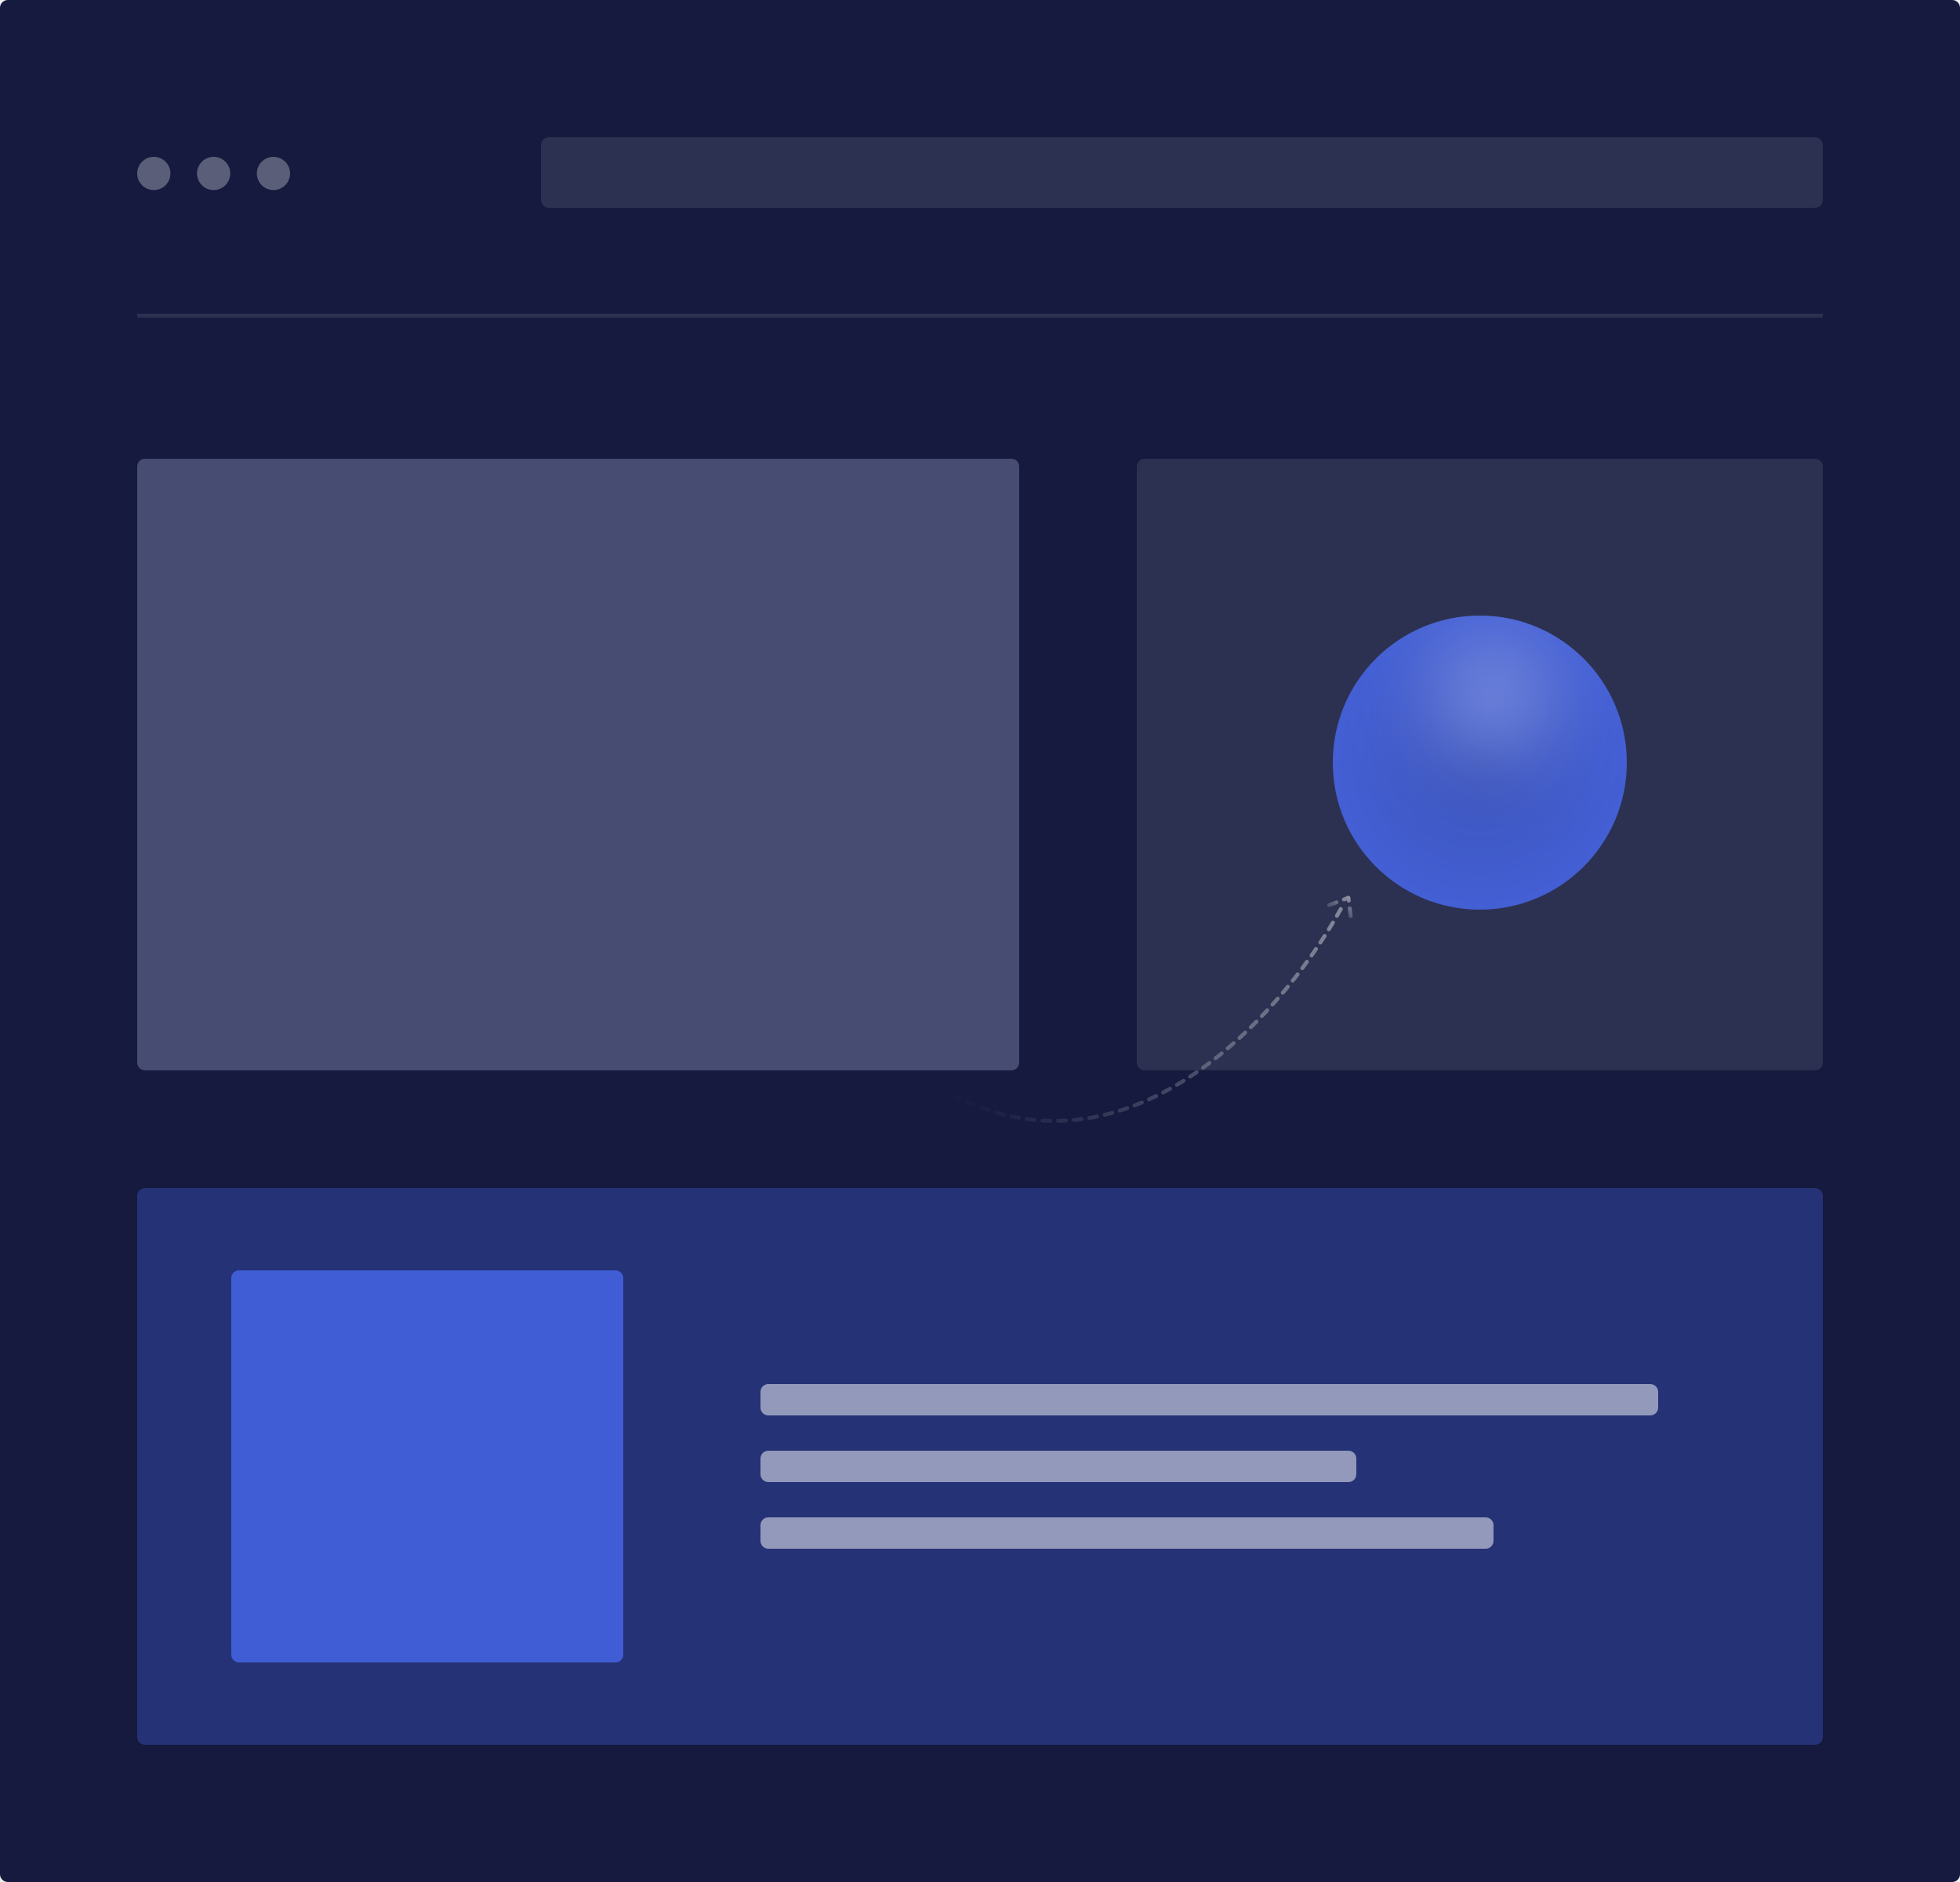
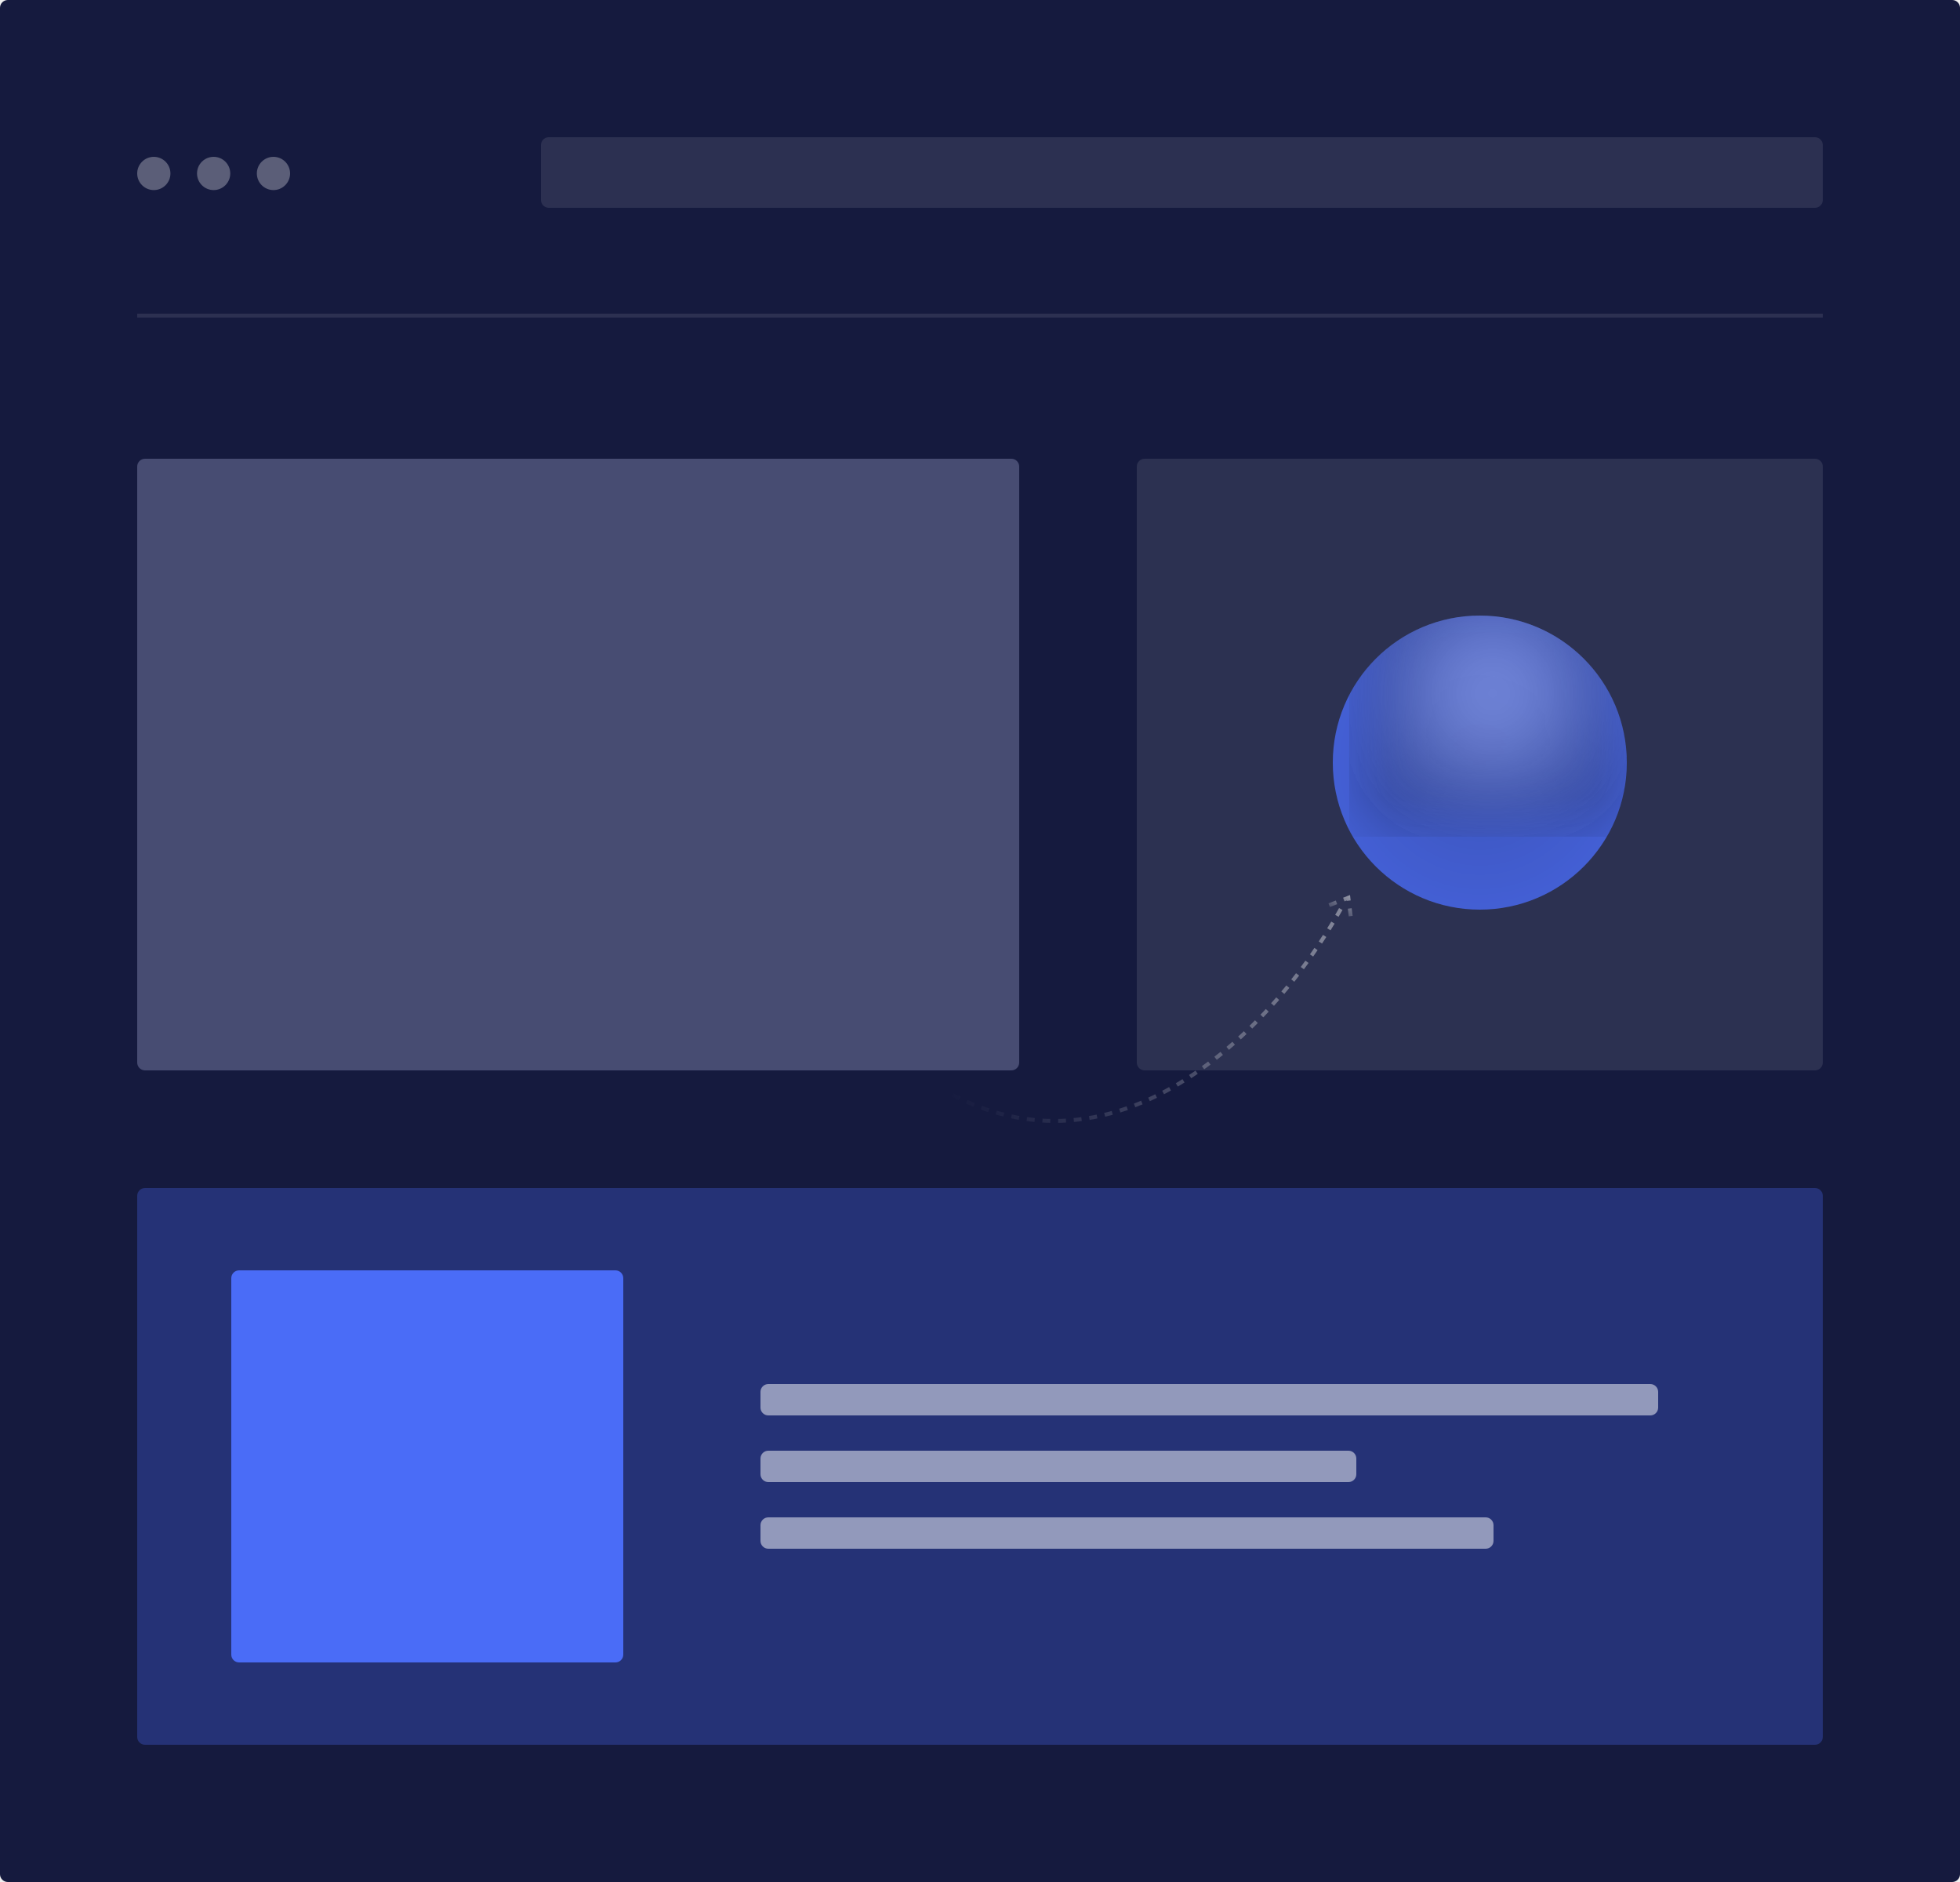
<svg xmlns="http://www.w3.org/2000/svg" xmlns:xlink="http://www.w3.org/1999/xlink" fill="none" height="480" viewBox="0 0 500 480" width="500">
-   <filter id="a" color-interpolation-filters="sRGB" filterUnits="userSpaceOnUse" height="72.882" width="72.882" x="344.368" y="140.412">
-     <feFlood flood-opacity="0" result="BackgroundImageFix" />
+   <filter id="a" colorInterpolationFilters="sRGB" filterUnits="userSpaceOnUse" height="72.882" width="72.882" x="344.368" y="140.412">
+     <feFlood floodOpacity="0" result="BackgroundImageFix" />
    <feBlend in="SourceGraphic" in2="BackgroundImageFix" mode="normal" result="shape" />
    <feGaussianBlur result="effect1_foregroundBlur_62:128" stdDeviation="10.5" />
  </filter>
  <radialGradient id="b" cx="0" cy="0" gradientTransform="matrix(0 40.2574 -40.2574 0 377.5 194.5)" gradientUnits="userSpaceOnUse" r="1">
    <stop offset="0" stop-opacity=".47" />
    <stop offset="1" stop-opacity="0" />
  </radialGradient>
  <linearGradient id="c">
    <stop offset="0" stop-color="#fff" stop-opacity=".48" />
    <stop offset="1" stop-color="#fff" stop-opacity="0" />
  </linearGradient>
  <linearGradient id="d" gradientUnits="userSpaceOnUse" x1="358.554" x2="242.956" xlink:href="#c" y1="226.723" y2="282.349" />
  <linearGradient id="e" gradientUnits="userSpaceOnUse" x1="343.992" x2="340.23" xlink:href="#c" y1="228.548" y2="234.571" />
  <mask id="f" height="75" maskUnits="userSpaceOnUse" width="75" x="340" y="157">
    <circle cx="377.5" cy="194.5" fill="#4a6cf7" opacity=".8" r="37.5" />
  </mask>
  <rect fill="#151a3e" height="480" rx="2" width="500" />
  <rect fill="#474c72" height="156" rx="2" width="225" x="35" y="117" />
  <path d="m35 80.5h430" opacity=".1" stroke="#fff" />
  <rect fill="#2c3151" height="156" rx="2" width="175" x="290" y="117" />
  <rect fill="#4a6cf7" height="142" opacity=".3" rx="2" width="430" x="35" y="303" />
  <rect fill="#fff" height="8" opacity=".5" rx="2" width="229" x="194" y="353" />
  <rect fill="#fff" height="8" opacity=".5" rx="2" width="152" x="194" y="370" />
  <rect fill="#fff" height="8" opacity=".5" rx="2" width="187" x="194" y="387" />
-   <rect fill="#4a6cf7" fill-opacity=".73" height="100" rx="2" width="100" x="59" y="324" />
+   <rect fill="#4a6cf7" fillOpacity=".73" height="100" rx="2" width="100" x="59" y="324" />
  <g fill="#fff">
    <rect height="18" opacity=".1" rx="2" width="327" x="138" y="35" />
    <circle cx="39.239" cy="44.239" opacity=".3" r="4.239" />
    <circle cx="54.5" cy="44.239" opacity=".3" r="4.239" />
    <circle cx="69.761" cy="44.239" opacity=".3" r="4.239" />
  </g>
  <circle cx="377.5" cy="194.5" fill="#4a6cf7" opacity=".8" r="37.5" />
  <g mask="url(#f)">
    <circle cx="377.5" cy="194.5" fill="url(#b)" opacity=".8" r="37.5" />
    <g filter="url(#a)" opacity=".8">
      <circle cx="380.809" cy="176.853" fill="#fff" r="15.441" />
    </g>
  </g>
-   <path d="m342.034 231.847c-17.07 30.902-64.095 81.339-115.64 35.871" stroke="url(#d)" stroke-dasharray="2 2" stroke-linecap="round" stroke-linejoin="round" />
-   <path d="m339.077 230.867 4.896-1.896.589 4.685" stroke="url(#e)" stroke-dasharray="2 2" stroke-linecap="round" stroke-linejoin="round" />
+   <path d="m342.034 231.847c-17.07 30.902-64.095 81.339-115.64 35.871" stroke="url(#d)" stroke-dasharray="2 2" strokeLinecap="round" strokeLinejoin="round" />
+   <path d="m339.077 230.867 4.896-1.896.589 4.685" stroke="url(#e)" stroke-dasharray="2 2" strokeLinecap="round" strokeLinejoin="round" />
</svg>
